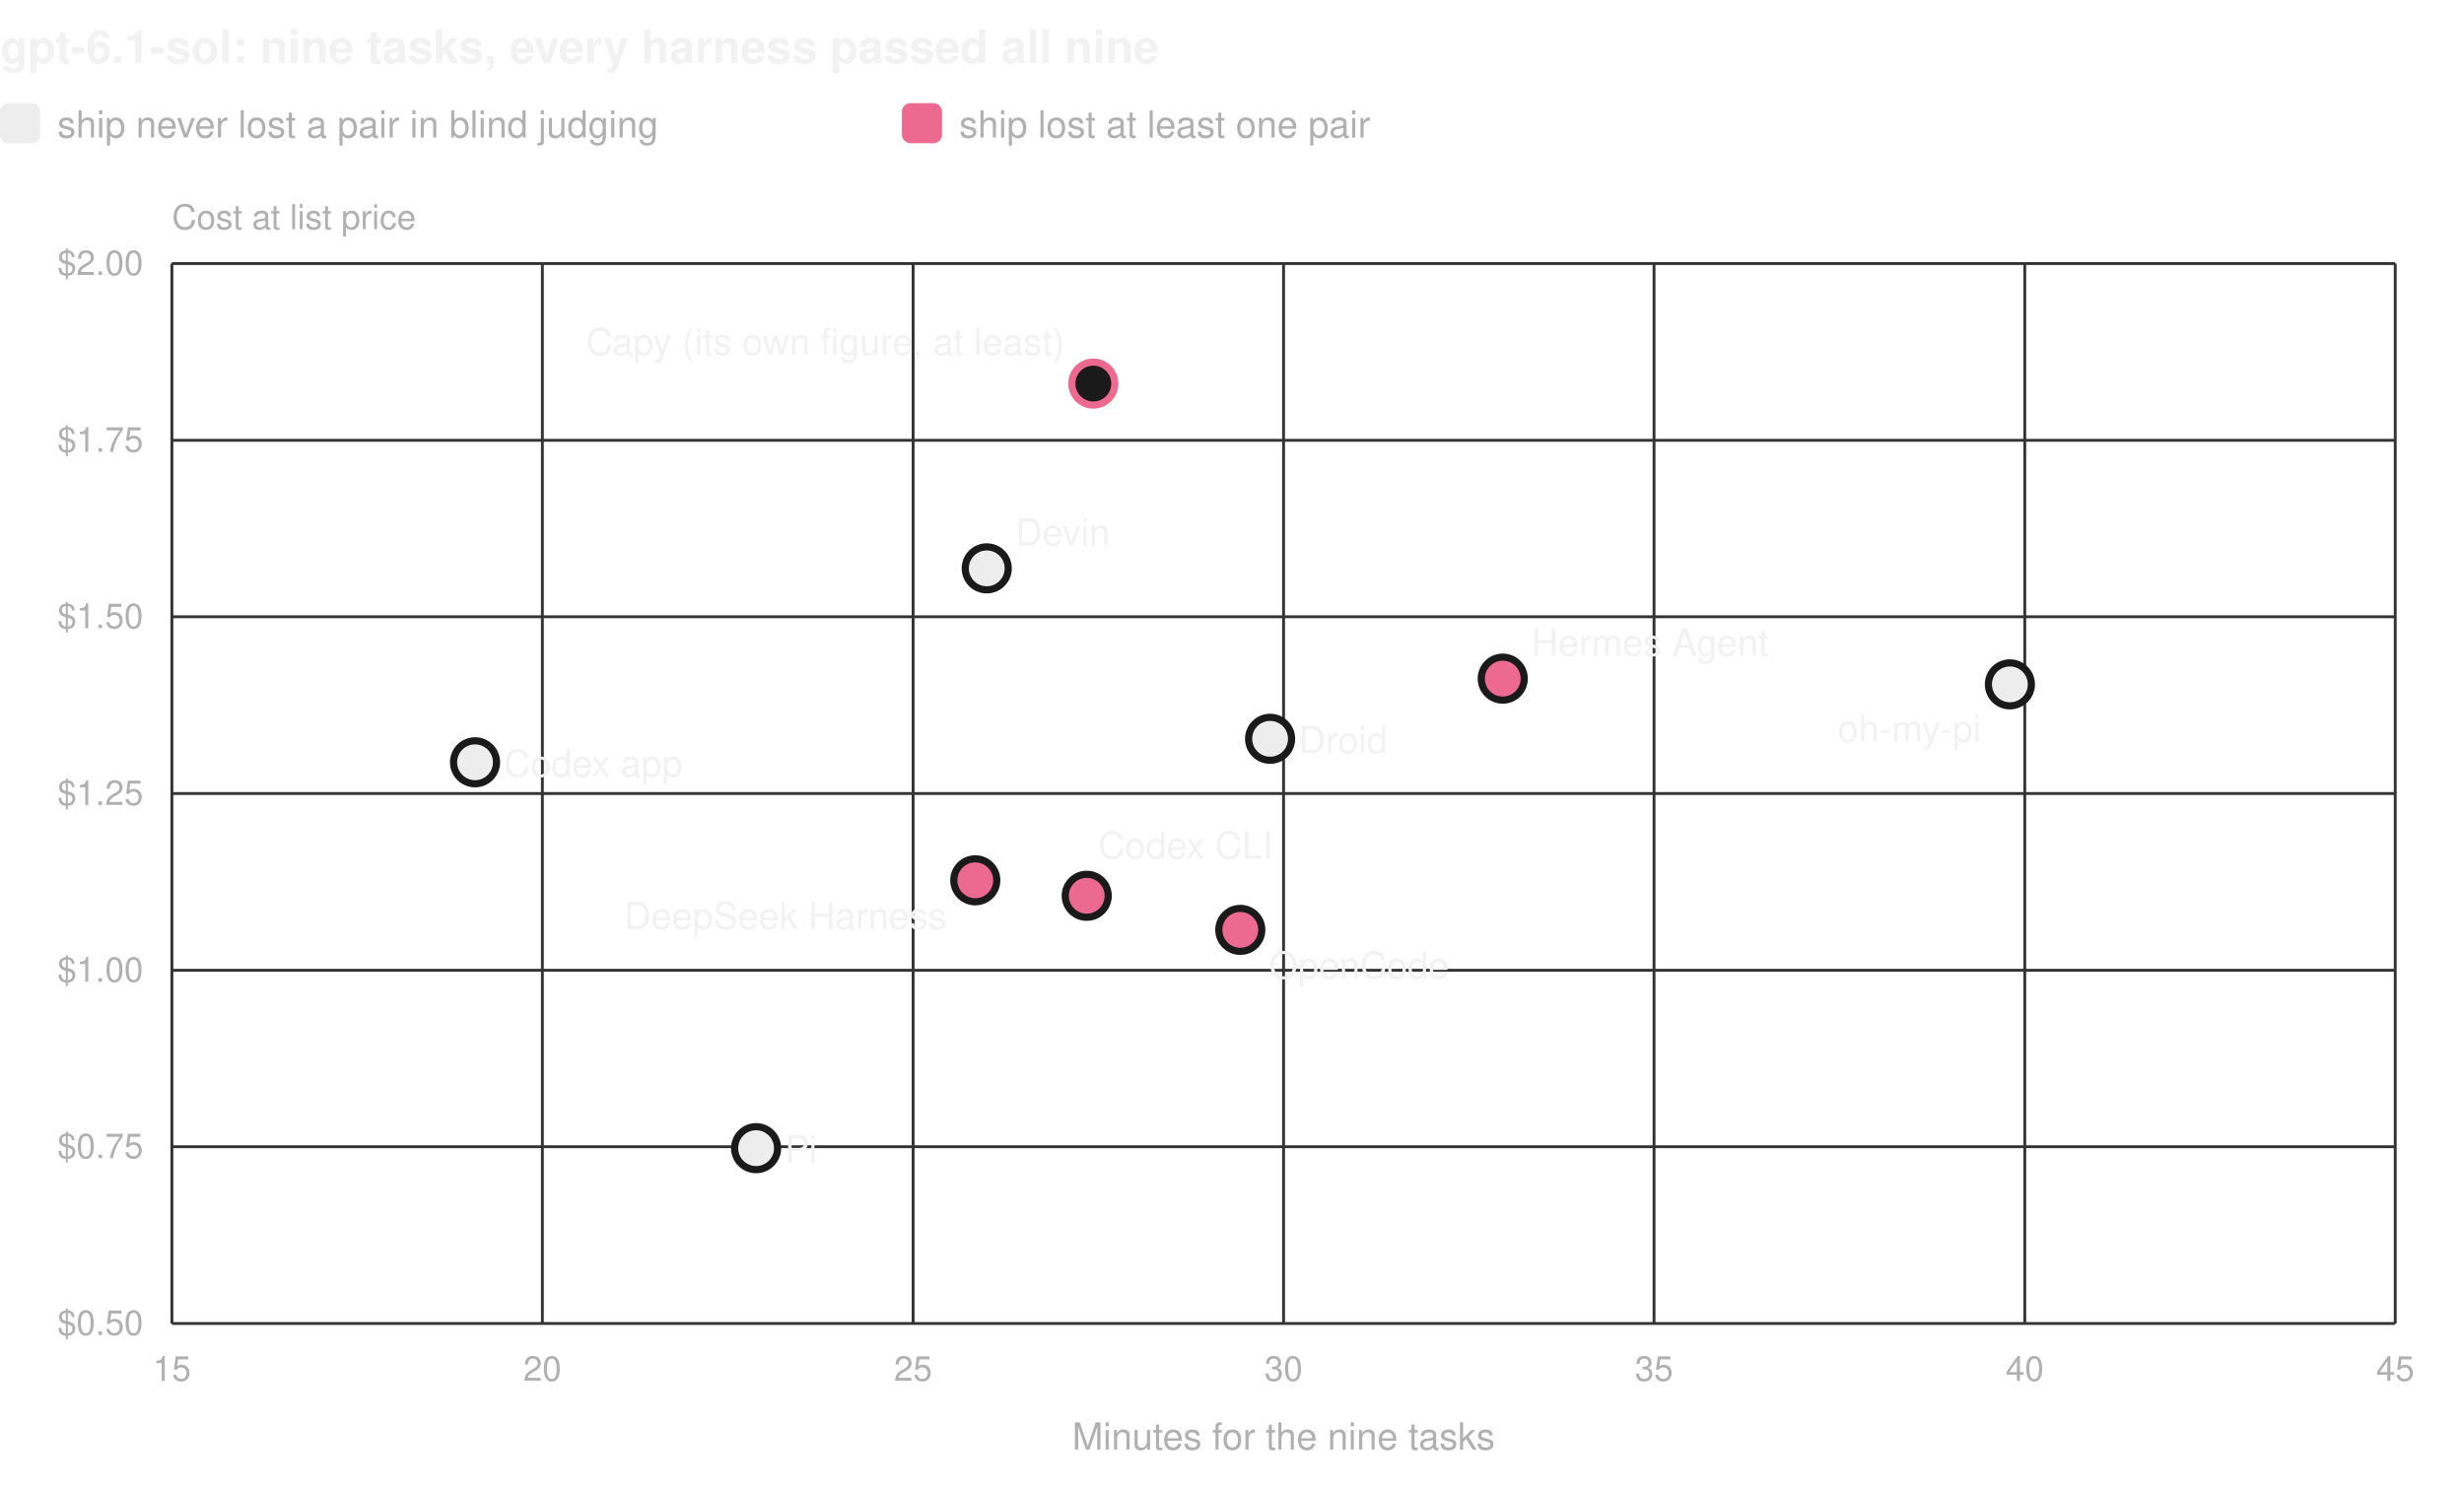
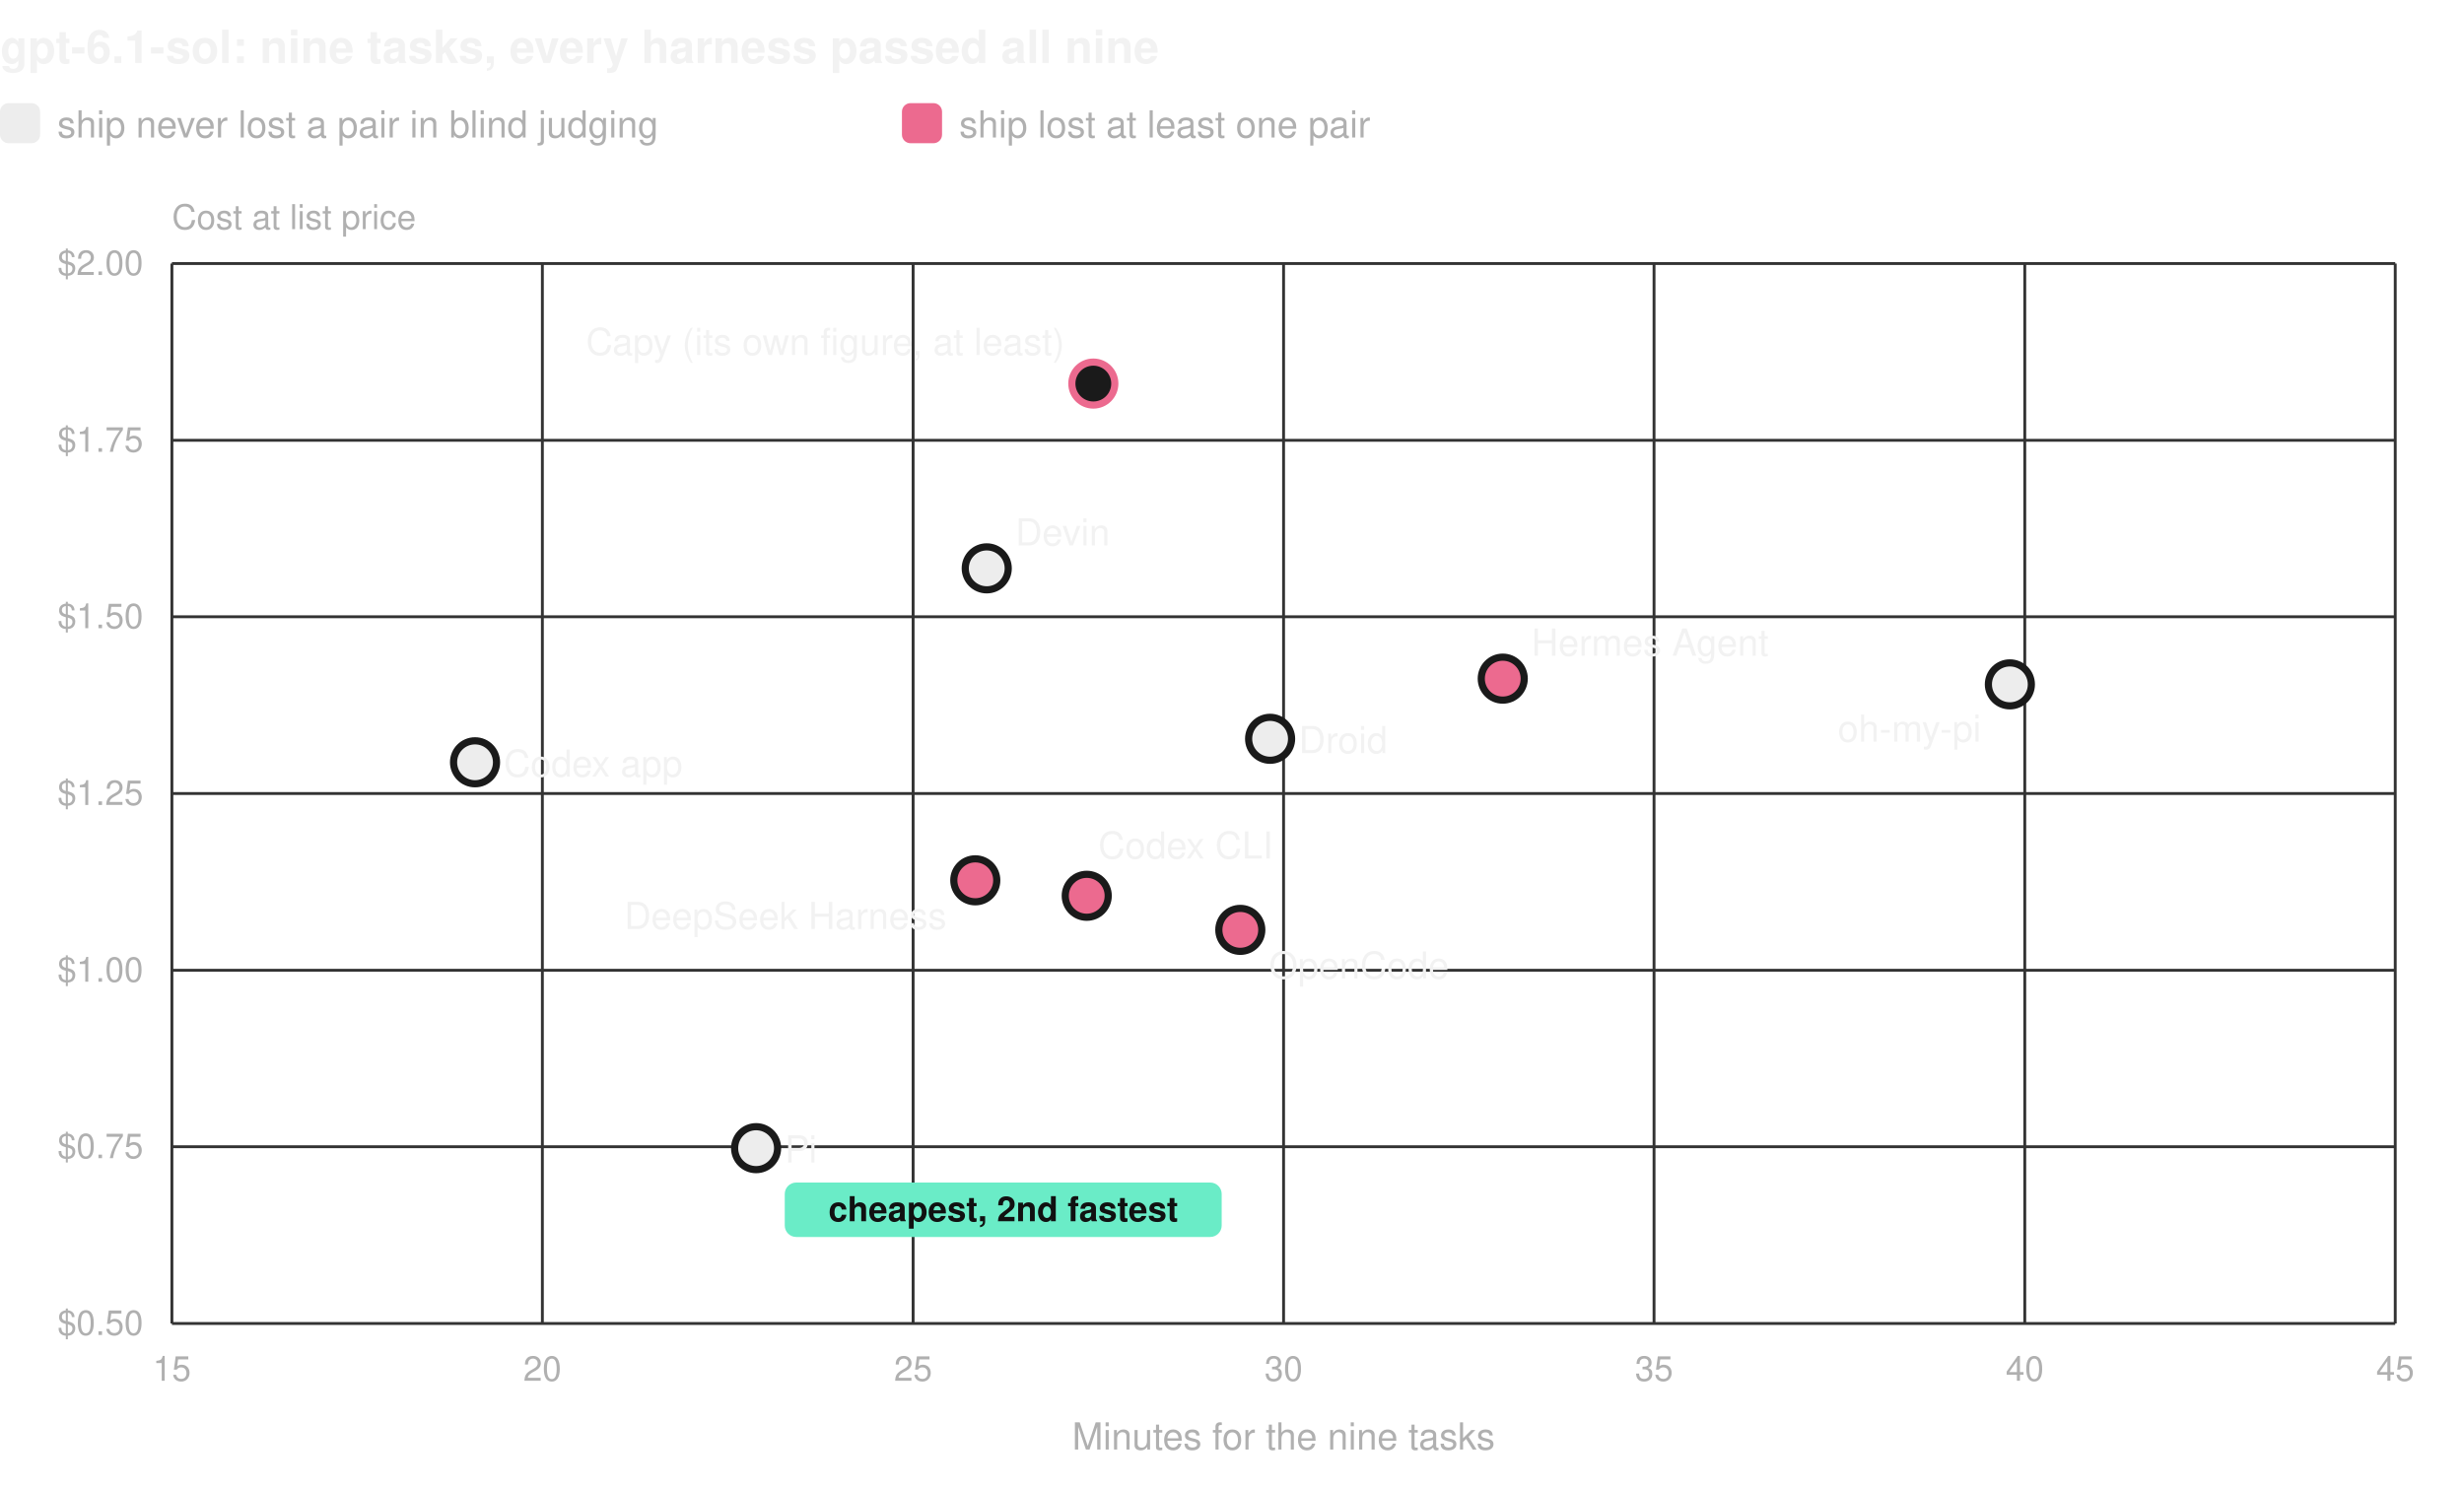
<svg xmlns="http://www.w3.org/2000/svg" viewBox="0 0 860 520" width="860" height="520" role="img" aria-label="gpt-6.1-sol: nine tasks, every harness passed all nine" font-family="Helvetica Neue, Helvetica, Arial, sans-serif">
  <text x="0.0" y="22.0" font-size="16" fill="#f2f2f2" text-anchor="start" font-weight="600">gpt-6.1-sol: nine tasks, every harness passed all nine</text>
  <rect x="0" y="36" width="14" height="14" rx="3" fill="#ededed" />
  <text x="20.0" y="48.0" font-size="13" fill="#b0b0b0" text-anchor="start" font-weight="400">ship never lost a pair in blind judging</text>
  <rect x="314.8" y="36" width="14" height="14" rx="3" fill="#ec6a8f" />
  <text x="334.8" y="48.0" font-size="13" fill="#b0b0b0" text-anchor="start" font-weight="400">ship lost at least one pair</text>
  <line x1="60.0" y1="92" x2="60.0" y2="462" stroke="#333333" />
  <text x="60.0" y="482.0" font-size="12" fill="#b0b0b0" text-anchor="middle" font-weight="400">15</text>
  <line x1="189.3" y1="92" x2="189.3" y2="462" stroke="#333333" />
  <text x="189.3" y="482.0" font-size="12" fill="#b0b0b0" text-anchor="middle" font-weight="400">20</text>
  <line x1="318.7" y1="92" x2="318.7" y2="462" stroke="#333333" />
  <text x="318.7" y="482.0" font-size="12" fill="#b0b0b0" text-anchor="middle" font-weight="400">25</text>
  <line x1="448.0" y1="92" x2="448.0" y2="462" stroke="#333333" />
  <text x="448.0" y="482.0" font-size="12" fill="#b0b0b0" text-anchor="middle" font-weight="400">30</text>
  <line x1="577.3" y1="92" x2="577.3" y2="462" stroke="#333333" />
  <text x="577.3" y="482.0" font-size="12" fill="#b0b0b0" text-anchor="middle" font-weight="400">35</text>
  <line x1="706.7" y1="92" x2="706.7" y2="462" stroke="#333333" />
  <text x="706.7" y="482.0" font-size="12" fill="#b0b0b0" text-anchor="middle" font-weight="400">40</text>
  <line x1="836.0" y1="92" x2="836.0" y2="462" stroke="#333333" />
  <text x="836.0" y="482.0" font-size="12" fill="#b0b0b0" text-anchor="middle" font-weight="400">45</text>
  <line x1="60" y1="462.0" x2="836" y2="462.0" stroke="#333333" />
  <text x="50.0" y="466.0" font-size="12" fill="#b0b0b0" text-anchor="end" font-weight="400">$0.50</text>
  <line x1="60" y1="400.3" x2="836" y2="400.3" stroke="#333333" />
  <text x="50.0" y="404.3" font-size="12" fill="#b0b0b0" text-anchor="end" font-weight="400">$0.75</text>
  <line x1="60" y1="338.7" x2="836" y2="338.7" stroke="#333333" />
  <text x="50.0" y="342.7" font-size="12" fill="#b0b0b0" text-anchor="end" font-weight="400">$1.00</text>
  <line x1="60" y1="277.0" x2="836" y2="277.0" stroke="#333333" />
  <text x="50.0" y="281.0" font-size="12" fill="#b0b0b0" text-anchor="end" font-weight="400">$1.25</text>
  <line x1="60" y1="215.3" x2="836" y2="215.3" stroke="#333333" />
  <text x="50.0" y="219.3" font-size="12" fill="#b0b0b0" text-anchor="end" font-weight="400">$1.50</text>
  <line x1="60" y1="153.7" x2="836" y2="153.7" stroke="#333333" />
  <text x="50.0" y="157.7" font-size="12" fill="#b0b0b0" text-anchor="end" font-weight="400">$1.75</text>
  <line x1="60" y1="92.0" x2="836" y2="92.0" stroke="#333333" />
  <text x="50.0" y="96.0" font-size="12" fill="#b0b0b0" text-anchor="end" font-weight="400">$2.00</text>
  <text x="448.0" y="506.0" font-size="13" fill="#b0b0b0" text-anchor="middle" font-weight="400">Minutes for the nine tasks</text>
  <text x="60.0" y="80.0" font-size="12" fill="#b0b0b0" text-anchor="start" font-weight="400">Cost at list price</text>
  <circle cx="165.8" cy="266.1" r="7.5" fill="#ededed" stroke="#1a1a1a" stroke-width="2.5" />
  <text x="175.8" y="271.1" font-size="13" fill="#f2f2f2" text-anchor="start" font-weight="400">Codex app</text>
  <circle cx="263.9" cy="400.8" r="7.5" fill="#ededed" stroke="#1a1a1a" stroke-width="2.5" />
  <text x="273.9" y="405.8" font-size="13" fill="#f2f2f2" text-anchor="start" font-weight="400">Pi</text>
+   <rect x="273.9" y="412.8" width="152.5" height="19" rx="4" fill="#6aecc7" />
+   <text x="350.2" y="426.3" font-size="12" fill="#111111" text-anchor="middle" font-weight="600">cheapest, 2nd fastest</text>
  <circle cx="340.4" cy="307.3" r="7.5" fill="#ec6a8f" stroke="#1a1a1a" stroke-width="2.5" />
  <text x="330.4" y="324.3" font-size="13" fill="#f2f2f2" text-anchor="end" font-weight="400">DeepSeek Harness</text>
  <circle cx="344.4" cy="198.4" r="7.5" fill="#ededed" stroke="#1a1a1a" stroke-width="2.5" />
  <text x="354.4" y="190.4" font-size="13" fill="#f2f2f2" text-anchor="start" font-weight="400">Devin</text>
  <circle cx="379.3" cy="312.7" r="7.5" fill="#ec6a8f" stroke="#1a1a1a" stroke-width="2.5" />
  <text x="383.3" y="299.7" font-size="13" fill="#f2f2f2" text-anchor="start" font-weight="400">Codex CLI</text>
  <circle cx="381.6" cy="133.9" r="7.5" fill="#1a1a1a" stroke="#ec6a8f" stroke-width="2.5" />
  <text x="371.6" y="123.9" font-size="13" fill="#f2f2f2" text-anchor="end" font-weight="400">Capy (its own figure, at least)</text>
  <circle cx="432.9" cy="324.6" r="7.5" fill="#ec6a8f" stroke="#1a1a1a" stroke-width="2.5" />
  <text x="442.9" y="341.6" font-size="13" fill="#f2f2f2" text-anchor="start" font-weight="400">OpenCode</text>
  <circle cx="443.3" cy="257.9" r="7.5" fill="#ededed" stroke="#1a1a1a" stroke-width="2.5" />
  <text x="453.3" y="262.9" font-size="13" fill="#f2f2f2" text-anchor="start" font-weight="400">Droid</text>
  <circle cx="524.5" cy="236.9" r="7.5" fill="#ec6a8f" stroke="#1a1a1a" stroke-width="2.5" />
  <text x="534.5" y="228.9" font-size="13" fill="#f2f2f2" text-anchor="start" font-weight="400">Hermes Agent</text>
  <circle cx="701.5" cy="238.9" r="7.5" fill="#ededed" stroke="#1a1a1a" stroke-width="2.5" />
  <text x="691.5" y="258.9" font-size="13" fill="#f2f2f2" text-anchor="end" font-weight="400">oh-my-pi</text>
</svg>
